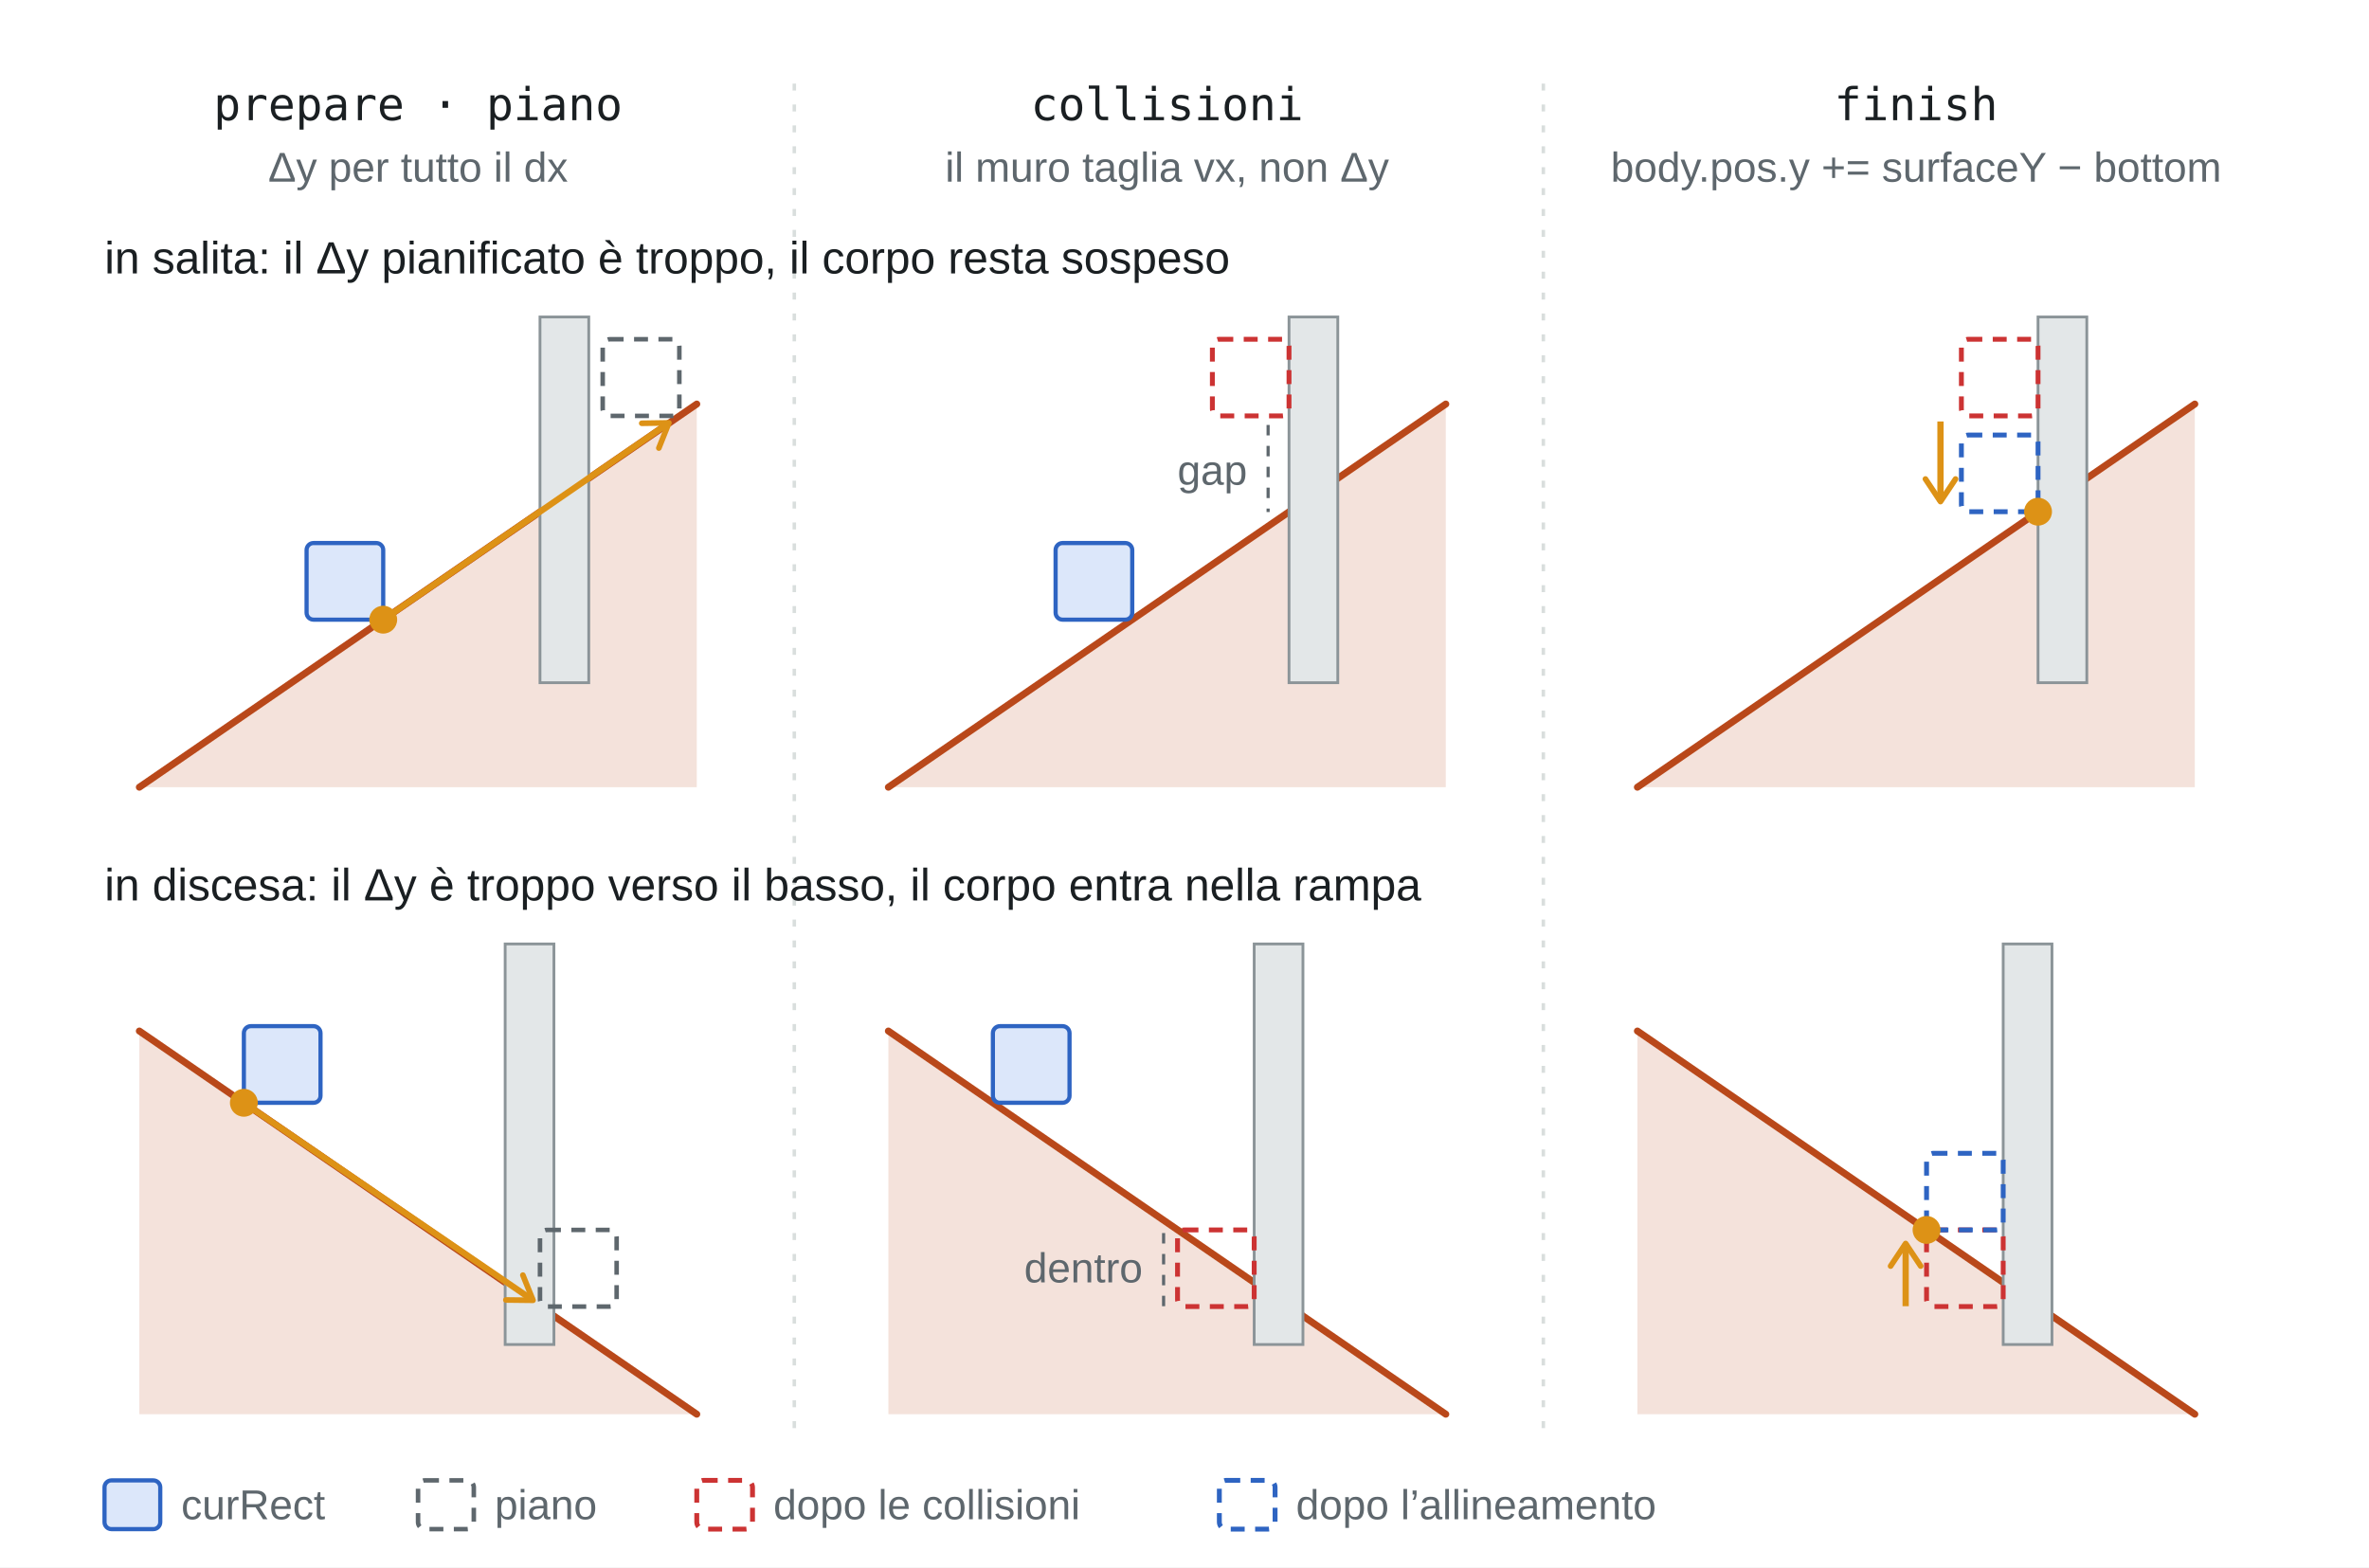
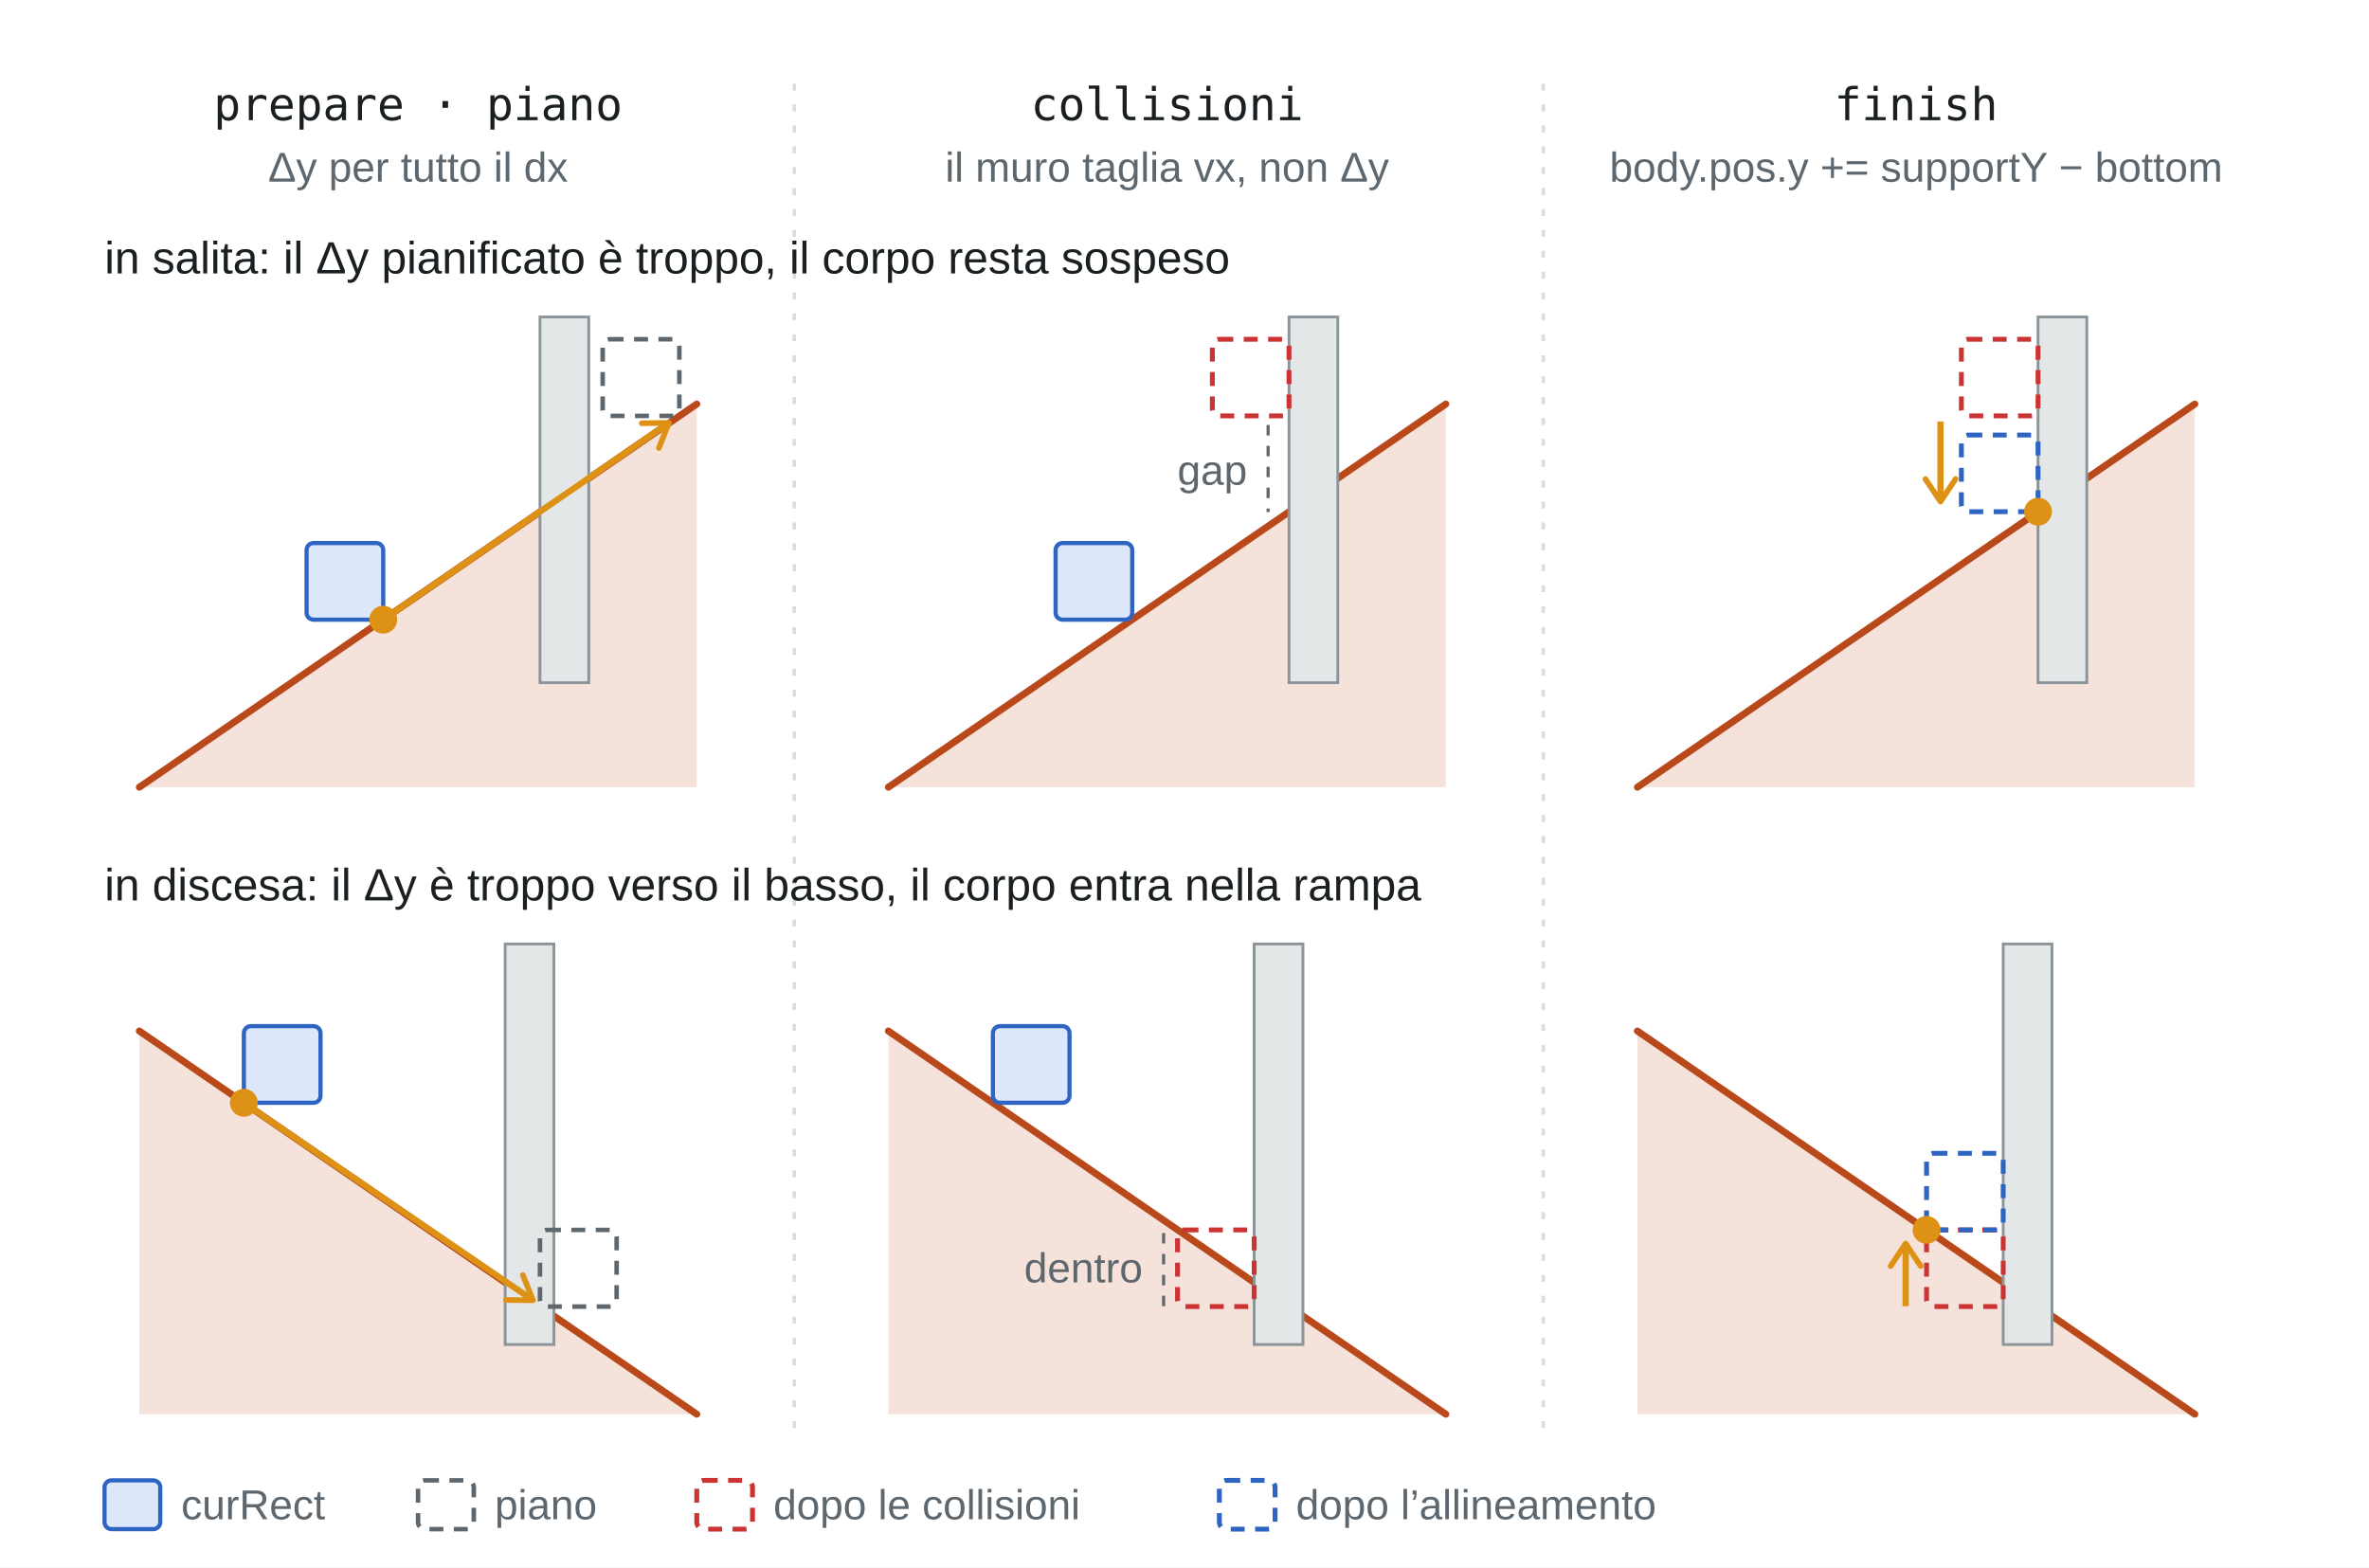
<svg xmlns="http://www.w3.org/2000/svg" width="680" height="450" viewBox="0 0 680 450" role="img">
  <style>
text { font-family: Arial, Helvetica, sans-serif; }
.t { font-size: 13px; font-weight: 500; fill: #1A1F22; }
.ts { font-size: 12px; fill: #5E676D; }
.tm { font-family: Menlo, Consolas, monospace; font-size: 12px; fill: #1A1F22; }
.tmb { font-family: Menlo, Consolas, monospace; font-size: 13px; font-weight: 500; fill: #1A1F22; }
.halo { paint-order: stroke; stroke: #FFFFFF; stroke-width: 4px; stroke-linejoin: round; }
.slope { fill: #B9481A; fill-opacity: .16; }
.sline { stroke: #B9481A; stroke-width: 2; fill: none; stroke-linecap: round; }
.ext { stroke: #B9481A; stroke-width: 1.5; stroke-dasharray: 5 4; fill: none; }
.band { stroke: #DD9216; stroke-width: 10; stroke-opacity: .28; stroke-linecap: round; }
.body { fill: #DCE7FA; stroke: #2E64C2; stroke-width: 1.2; }
.next { fill: none; stroke: #2E64C2; stroke-width: 1.4; stroke-dasharray: 4 3; }
.bad { fill: none; stroke: #CC3333; stroke-width: 1.4; stroke-dasharray: 4 3; }
.plan { fill: none; stroke: #5E676D; stroke-width: 1.3; stroke-dasharray: 4 3; }
.solid { fill: #E3E7E8; stroke: #8B9498; stroke-width: .8; }
.foot { fill: #DD9216; }
.dot-mute { fill: #5E676D; } .dot-bad { fill: #CC3333; } .dot-body { fill: #2E64C2; } .dot-brick { fill: #B9481A; }
.ring { fill: none; stroke: #CC3333; stroke-width: 1.5; }
.lead { stroke: #5E676D; stroke-width: .8; stroke-dasharray: 2 3; fill: none; }
.guide { stroke: #5E676D; stroke-width: .9; stroke-dasharray: 3 3; fill: none; }
.sep { stroke: #D9DEDD; stroke-width: 1; stroke-dasharray: 2 4; }
.gridl { stroke: #E8ECEC; stroke-width: 1; }
.a-mute { stroke: #5E676D; stroke-width: 1.5; fill: none; }
.a-body { stroke: #2E64C2; stroke-width: 1.6; fill: none; }
.a-bad { stroke: #CC3333; stroke-width: 1.5; fill: none; }
.a-foot { stroke: #DD9216; stroke-width: 1.8; fill: none; }
.a-brick { stroke: #B9481A; stroke-width: 1.5; fill: none; }
.dash { stroke-dasharray: 4 3; }
.mk-mute { fill: none; stroke: #5E676D; } .mk-body { fill: none; stroke: #2E64C2; } .mk-bad { fill: none; stroke: #CC3333; }
.mk-foot { fill: none; stroke: #DD9216; } .mk-brick { fill: none; stroke: #B9481A; }
.mk { stroke-width: 1.5; stroke-linecap: round; stroke-linejoin: round; }
.bx-eng { fill: #F1F3F2; stroke: #A9B1B3; stroke-width: .8; }
.bx-slope { fill: #F8E4D9; stroke: #B9481A; stroke-width: .8; }
.cont { fill: none; stroke: #B9481A; stroke-width: 1; stroke-dasharray: 5 4; }
.bar-mute { fill: #8B9498; } .bar-body { fill: #2E64C2; } .bar-ok { fill: #1F8A68; } .bar-bad { fill: #CC3333; fill-opacity: .8; }
.cell-ok { fill: #1F8A68; fill-opacity: .85; } .cell-bad { fill: #CC3333; fill-opacity: .85; }

</style>
  <defs>
    <marker id="m-mute" viewBox="0 0 10 10" refX="8" refY="5" markerWidth="6" markerHeight="6" orient="auto-start-reverse">
      <path class="mk mk-mute" d="M2 1L8 5L2 9" />
    </marker>
    <marker id="m-body" viewBox="0 0 10 10" refX="8" refY="5" markerWidth="6" markerHeight="6" orient="auto-start-reverse">
      <path class="mk mk-body" d="M2 1L8 5L2 9" />
    </marker>
    <marker id="m-bad" viewBox="0 0 10 10" refX="8" refY="5" markerWidth="6" markerHeight="6" orient="auto-start-reverse">
      <path class="mk mk-bad" d="M2 1L8 5L2 9" />
    </marker>
    <marker id="m-foot" viewBox="0 0 10 10" refX="8" refY="5" markerWidth="6" markerHeight="6" orient="auto-start-reverse">
      <path class="mk mk-foot" d="M2 1L8 5L2 9" />
    </marker>
    <marker id="m-brick" viewBox="0 0 10 10" refX="8" refY="5" markerWidth="6" markerHeight="6" orient="auto-start-reverse">
      <path class="mk mk-brick" d="M2 1L8 5L2 9" />
    </marker>
  </defs>
  <rect width="680" height="450" fill="#FFFFFF" />
  <text class="tmb" x="120" y="30" text-anchor="middle" dominant-baseline="central">prepare · piano</text>
  <text class="ts" x="120" y="48" text-anchor="middle" dominant-baseline="central">Δy per tutto il dx</text>
  <text class="tmb" x="335" y="30" text-anchor="middle" dominant-baseline="central">collisioni</text>
  <text class="ts" x="335" y="48" text-anchor="middle" dominant-baseline="central">il muro taglia vx, non Δy</text>
  <text class="tmb" x="550" y="30" text-anchor="middle" dominant-baseline="central">finish</text>
-   <text class="ts" x="550" y="48" text-anchor="middle" dominant-baseline="central">body.pos.y += surfaceY − bottom</text>
+   <text class="ts" x="550" y="48" text-anchor="middle" dominant-baseline="central">body.pos.y += supportY − bottom</text>
  <line class="sep" x1="228" y1="24" x2="228" y2="410" />
  <line class="sep" x1="443" y1="24" x2="443" y2="410" />
  <text class="t" x="30" y="74" text-anchor="start" dominant-baseline="central">in salita: il Δy pianificato è troppo, il corpo resta sospeso</text>
  <polygon class="slope" points="40,226 200,116 200,226" />
  <line class="sline" x1="40" y1="226" x2="200" y2="116" />
  <rect class="solid" x="155" y="91" width="14" height="105" />
  <polygon class="slope" points="255,226 415,116 415,226" />
  <line class="sline" x1="255" y1="226" x2="415" y2="116" />
  <rect class="solid" x="370" y="91" width="14" height="105" />
  <polygon class="slope" points="470,226 630,116 630,226" />
  <line class="sline" x1="470" y1="226" x2="630" y2="116" />
  <rect class="solid" x="585" y="91" width="14" height="105" />
  <rect class="body" x="88" y="155.9" width="22" height="22" rx="2" />
  <rect class="plan" x="173" y="97.4" width="22" height="22" rx="2" />
  <line class="a-foot" x1="110" y1="177.9" x2="192" y2="121.4" marker-end="url(#m-foot)" />
  <circle class="foot" cx="110" cy="177.9" r="4" />
  <rect class="body" x="303" y="155.9" width="22" height="22" rx="2" />
  <rect class="bad" x="348" y="97.4" width="22" height="22" rx="2" />
  <line class="guide" x1="364" y1="122" x2="364" y2="147" />
  <text class="ts" x="358" y="135" text-anchor="end" dominant-baseline="central">gap</text>
  <rect class="bad" x="563" y="97.4" width="22" height="22" rx="2" />
  <rect class="next" x="563" y="124.9" width="22" height="22" rx="2" />
  <line class="a-foot" x1="557" y1="121" x2="557" y2="144" marker-end="url(#m-foot)" />
  <circle class="foot" cx="585" cy="146.9" r="4" />
  <text class="t" x="30" y="254" text-anchor="start" dominant-baseline="central">in discesa: il Δy è troppo verso il basso, il corpo entra nella rampa</text>
  <polygon class="slope" points="40,296 200,406 40,406" />
  <line class="sline" x1="40" y1="296" x2="200" y2="406" />
  <rect class="solid" x="145" y="271" width="14" height="115" />
  <polygon class="slope" points="255,296 415,406 255,406" />
  <line class="sline" x1="255" y1="296" x2="415" y2="406" />
  <rect class="solid" x="360" y="271" width="14" height="115" />
  <polygon class="slope" points="470,296 630,406 470,406" />
  <line class="sline" x1="470" y1="296" x2="630" y2="406" />
  <rect class="solid" x="575" y="271" width="14" height="115" />
  <rect class="body" x="70" y="294.6" width="22" height="22" rx="2" />
  <rect class="plan" x="155" y="353.1" width="22" height="22" rx="2" />
  <line class="a-foot" x1="70" y1="316.6" x2="153" y2="373.3" marker-end="url(#m-foot)" />
  <circle class="foot" cx="70" cy="316.6" r="4" />
  <rect class="body" x="285" y="294.6" width="22" height="22" rx="2" />
  <rect class="bad" x="338" y="353.1" width="22" height="22" rx="2" />
  <line class="guide" x1="334" y1="354" x2="334" y2="375" />
  <text class="ts" x="328" y="364" text-anchor="end" dominant-baseline="central">dentro</text>
  <rect class="bad" x="553" y="353.1" width="22" height="22" rx="2" />
  <rect class="next" x="553" y="331.1" width="22" height="22" rx="2" />
  <line class="a-foot" x1="547" y1="375" x2="547" y2="357" marker-end="url(#m-foot)" />
  <circle class="foot" cx="553" cy="353.1" r="4" />
  <rect class="body" x="30" y="425" width="16" height="14" rx="2" />
  <text class="ts" x="52" y="432" text-anchor="start" dominant-baseline="central">curRect</text>
  <rect class="plan" x="120" y="425" width="16" height="14" rx="2" />
  <text class="ts" x="142" y="432" text-anchor="start" dominant-baseline="central">piano</text>
  <rect class="bad" x="200" y="425" width="16" height="14" rx="2" />
  <text class="ts" x="222" y="432" text-anchor="start" dominant-baseline="central">dopo le collisioni</text>
  <rect class="next" x="350" y="425" width="16" height="14" rx="2" />
  <text class="ts" x="372" y="432" text-anchor="start" dominant-baseline="central">dopo l’allineamento</text>
</svg>
